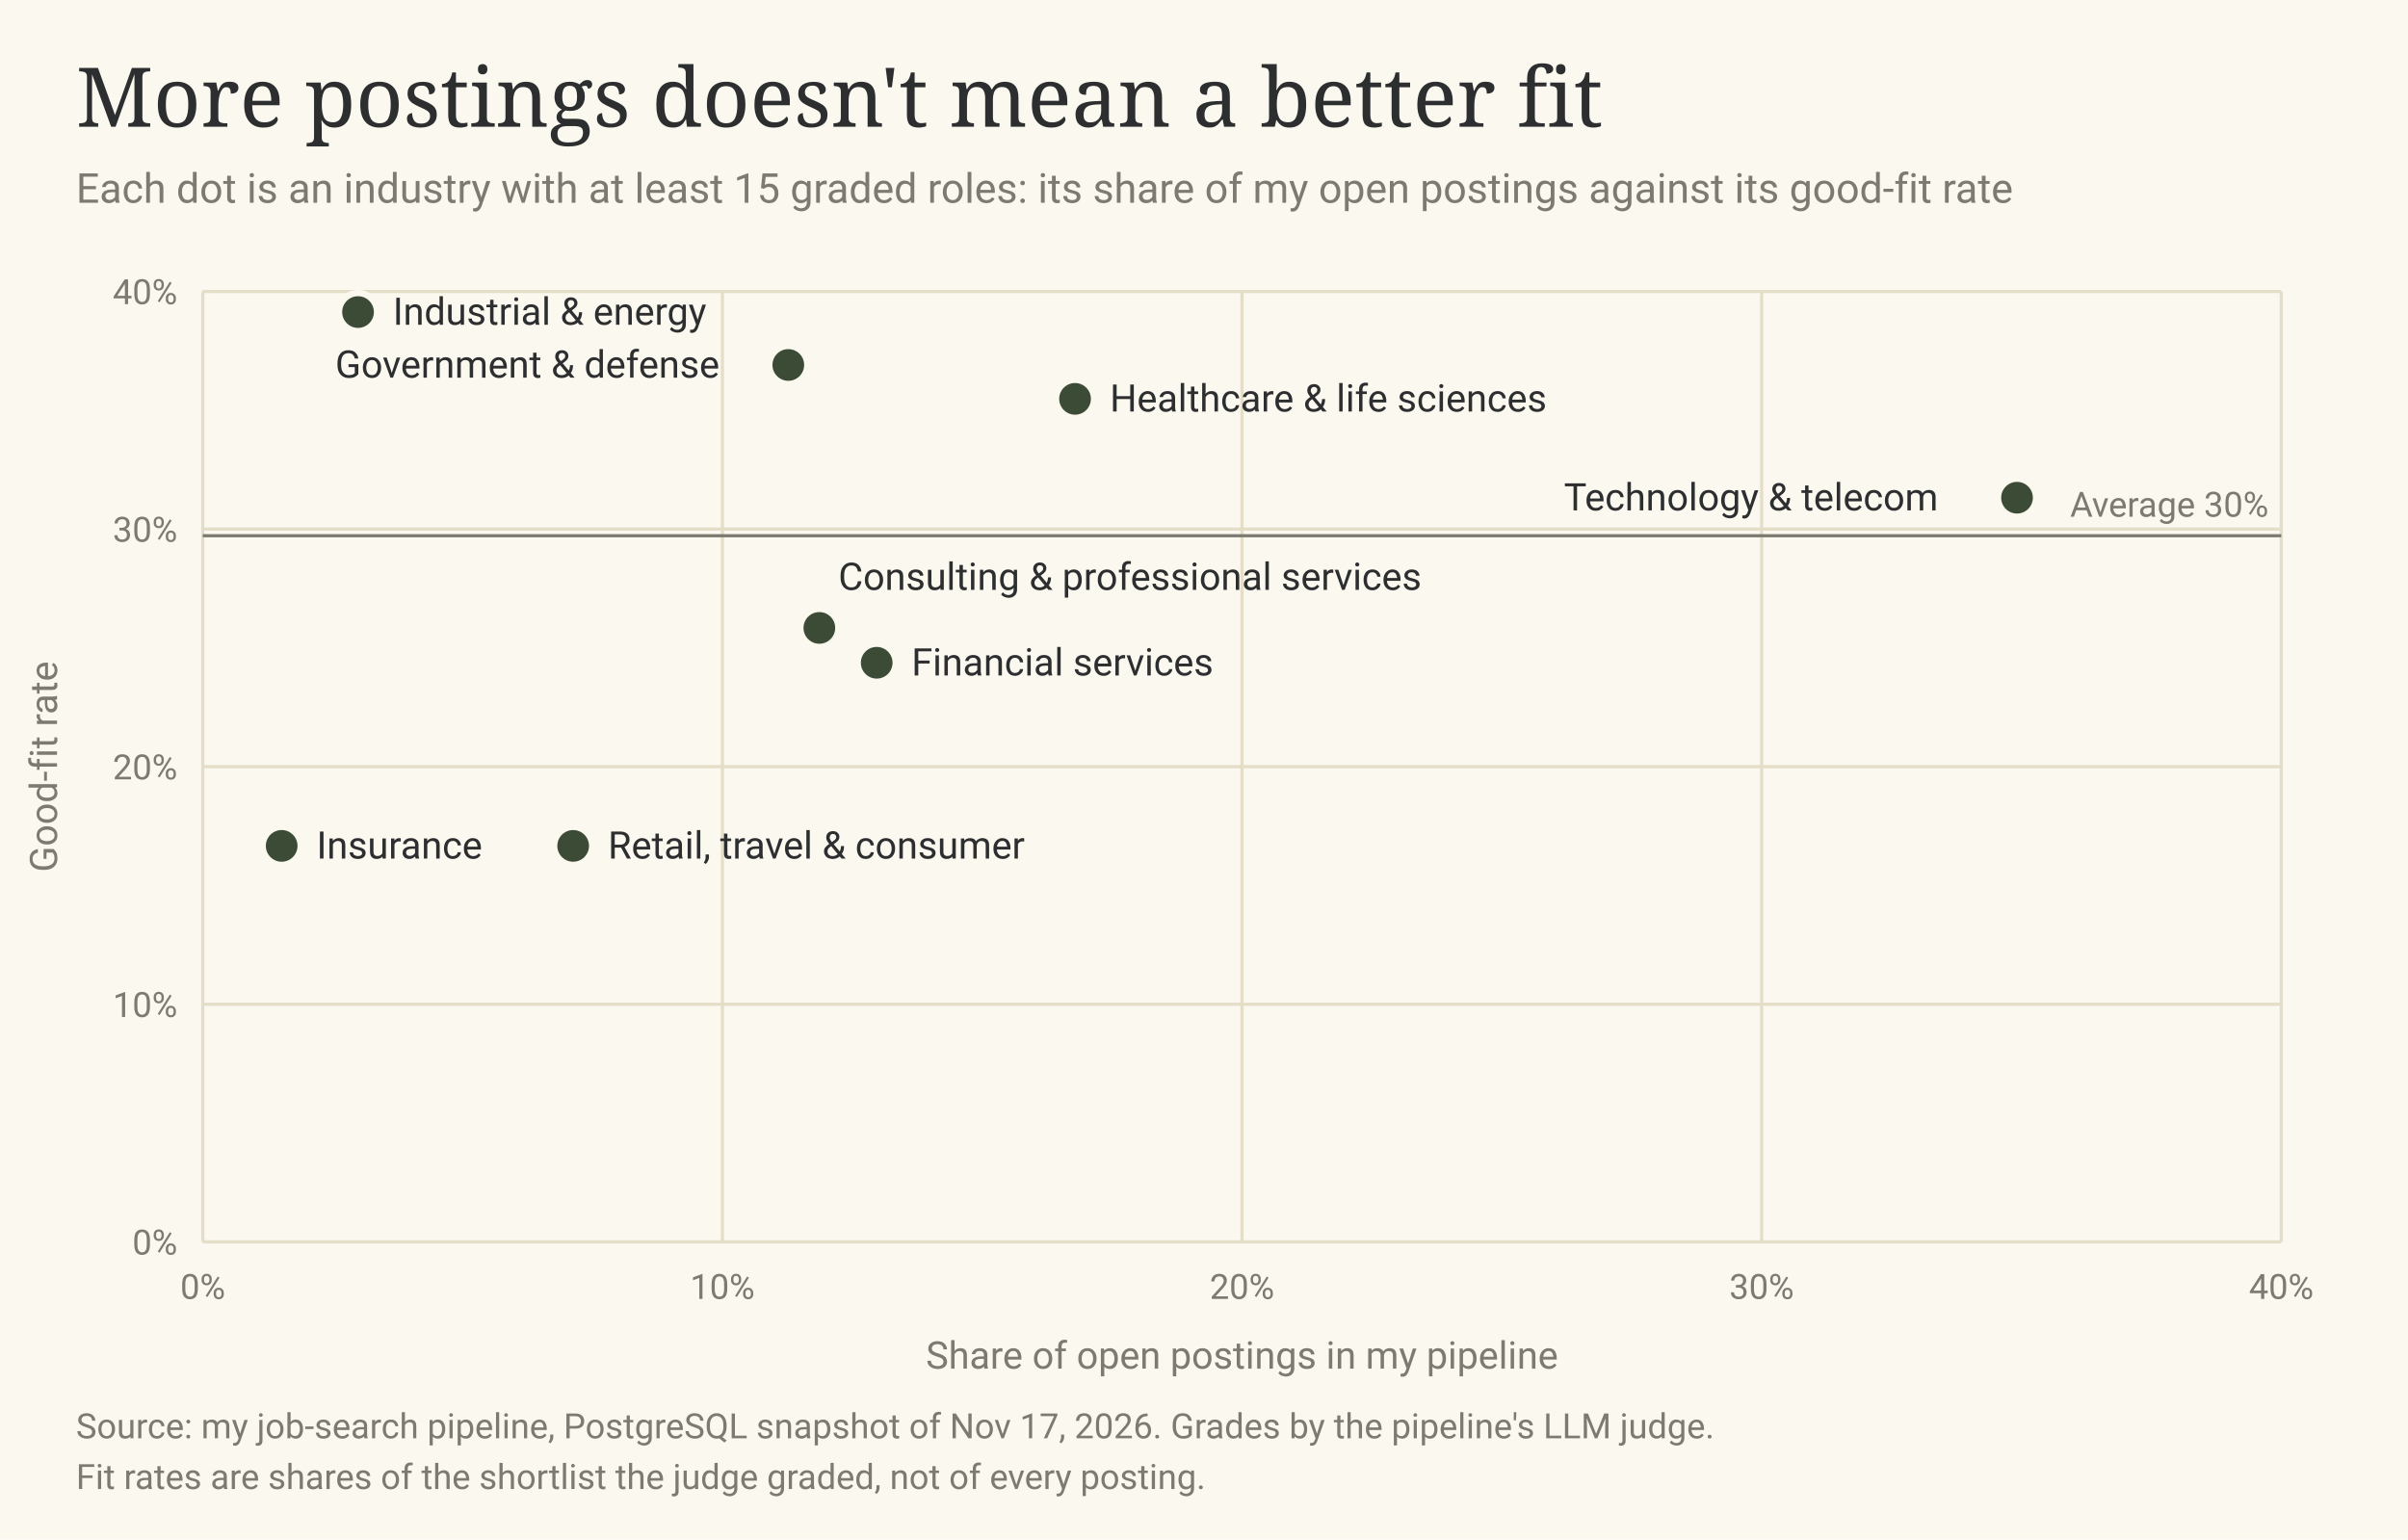
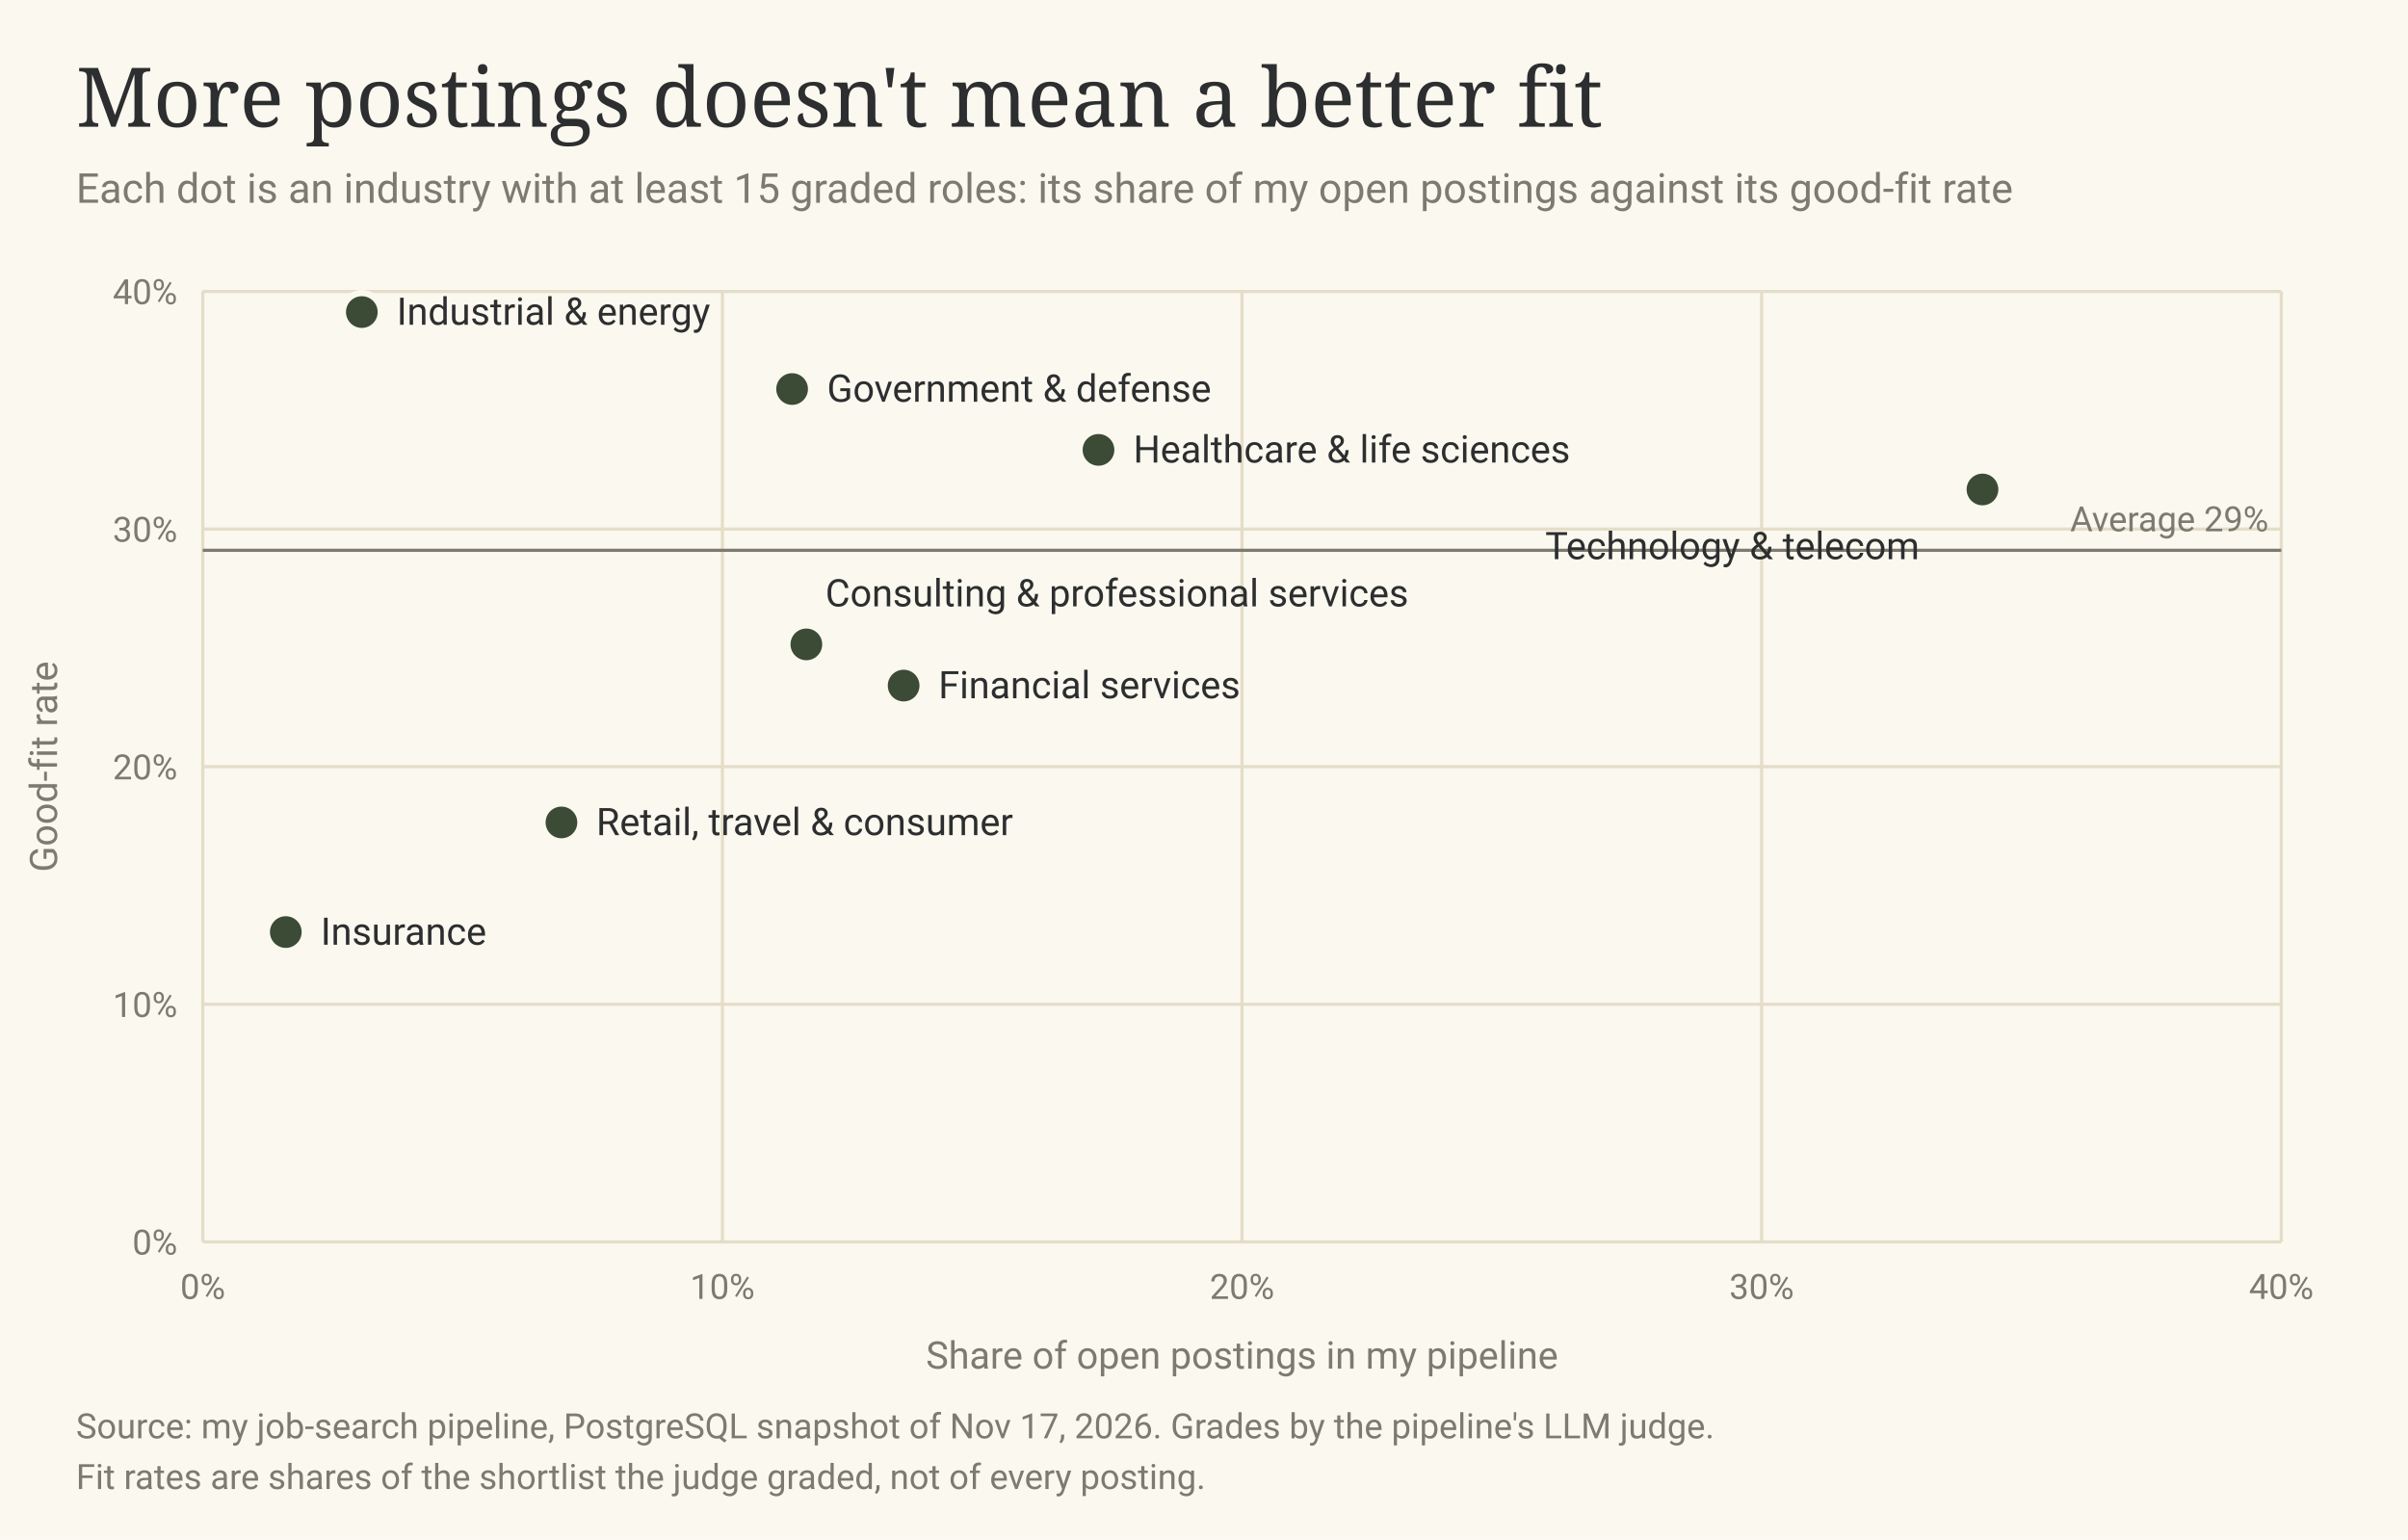
<svg xmlns="http://www.w3.org/2000/svg" viewBox="0 0 760 486" width="760" height="486" role="img" aria-labelledby="t d">
  <rect width="760" height="486" fill="#fbf8ef" />
  <text x="24" y="40" font-family="'Instrument Serif', 'Iowan Old Style', Georgia, serif" font-size="26" fill="#2c2e2f">More postings doesn't mean a better fit</text>
  <text x="24" y="64" font-family="-apple-system, BlinkMacSystemFont, 'Segoe UI', Roboto, Inter, sans-serif" font-size="13" fill="#7c7a71">Each dot is an industry with at least 15 graded roles: its share of my open postings against its good-fit rate</text>
  <line x1="64.0" y1="92" x2="64.0" y2="392" stroke="#e4ddc8" stroke-width="1" />
  <text x="64.0" y="410" text-anchor="middle" font-family="-apple-system, BlinkMacSystemFont, 'Segoe UI', Roboto, Inter, sans-serif" font-size="11" fill="#7c7a71">0%</text>
  <line x1="228.0" y1="92" x2="228.0" y2="392" stroke="#e4ddc8" stroke-width="1" />
  <text x="228.0" y="410" text-anchor="middle" font-family="-apple-system, BlinkMacSystemFont, 'Segoe UI', Roboto, Inter, sans-serif" font-size="11" fill="#7c7a71">10%</text>
  <line x1="392.0" y1="92" x2="392.0" y2="392" stroke="#e4ddc8" stroke-width="1" />
  <text x="392.0" y="410" text-anchor="middle" font-family="-apple-system, BlinkMacSystemFont, 'Segoe UI', Roboto, Inter, sans-serif" font-size="11" fill="#7c7a71">20%</text>
  <line x1="556.0" y1="92" x2="556.0" y2="392" stroke="#e4ddc8" stroke-width="1" />
  <text x="556.0" y="410" text-anchor="middle" font-family="-apple-system, BlinkMacSystemFont, 'Segoe UI', Roboto, Inter, sans-serif" font-size="11" fill="#7c7a71">30%</text>
  <line x1="720.0" y1="92" x2="720.0" y2="392" stroke="#e4ddc8" stroke-width="1" />
  <text x="720.0" y="410" text-anchor="middle" font-family="-apple-system, BlinkMacSystemFont, 'Segoe UI', Roboto, Inter, sans-serif" font-size="11" fill="#7c7a71">40%</text>
  <line x1="64" y1="392.0" x2="720" y2="392.0" stroke="#e4ddc8" stroke-width="1" />
  <text x="56" y="396.0" text-anchor="end" font-family="-apple-system, BlinkMacSystemFont, 'Segoe UI', Roboto, Inter, sans-serif" font-size="11" fill="#7c7a71">0%</text>
  <line x1="64" y1="317.0" x2="720" y2="317.0" stroke="#e4ddc8" stroke-width="1" />
  <text x="56" y="321.0" text-anchor="end" font-family="-apple-system, BlinkMacSystemFont, 'Segoe UI', Roboto, Inter, sans-serif" font-size="11" fill="#7c7a71">10%</text>
  <line x1="64" y1="242.0" x2="720" y2="242.0" stroke="#e4ddc8" stroke-width="1" />
  <text x="56" y="246.0" text-anchor="end" font-family="-apple-system, BlinkMacSystemFont, 'Segoe UI', Roboto, Inter, sans-serif" font-size="11" fill="#7c7a71">20%</text>
  <line x1="64" y1="167.0" x2="720" y2="167.0" stroke="#e4ddc8" stroke-width="1" />
  <text x="56" y="171.0" text-anchor="end" font-family="-apple-system, BlinkMacSystemFont, 'Segoe UI', Roboto, Inter, sans-serif" font-size="11" fill="#7c7a71">30%</text>
  <line x1="64" y1="92.0" x2="720" y2="92.0" stroke="#e4ddc8" stroke-width="1" />
  <text x="56" y="96.0" text-anchor="end" font-family="-apple-system, BlinkMacSystemFont, 'Segoe UI', Roboto, Inter, sans-serif" font-size="11" fill="#7c7a71">40%</text>
  <text x="392.0" y="432" text-anchor="middle" font-family="-apple-system, BlinkMacSystemFont, 'Segoe UI', Roboto, Inter, sans-serif" font-size="12" fill="#7c7a71">Share of open postings in my pipeline</text>
  <text transform="translate(18 242.0) rotate(-90)" text-anchor="middle" font-family="-apple-system, BlinkMacSystemFont, 'Segoe UI', Roboto, Inter, sans-serif" font-size="12" fill="#7c7a71">Good-fit rate</text>
-   <line x1="64" y1="169.1" x2="720" y2="169.1" stroke="#7c7a71" stroke-width="1" />
-   <text x="716" y="163.1" text-anchor="end" font-family="-apple-system, BlinkMacSystemFont, 'Segoe UI', Roboto, Inter, sans-serif" font-size="11" fill="#7c7a71">Average 30%</text>
+   <line x1="64" y1="173.7" x2="720" y2="173.7" stroke="#7c7a71" stroke-width="1" />
+   <text x="716" y="167.7" text-anchor="end" font-family="-apple-system, BlinkMacSystemFont, 'Segoe UI', Roboto, Inter, sans-serif" font-size="11" fill="#7c7a71">Average 29%</text>
  <g>
-     <circle cx="113.0" cy="98.5" r="6" fill="#3b4b35" stroke="#fbf8ef" stroke-width="2" />
-     <text x="124.0" y="102.5" font-family="-apple-system, BlinkMacSystemFont, 'Segoe UI', Roboto, Inter, sans-serif" font-size="12" fill="#2c2e2f">Industrial &amp; energy</text>
+     <circle cx="114.2" cy="98.5" r="6" fill="#3b4b35" stroke="#fbf8ef" stroke-width="2" />
+     <text x="125.2" y="102.5" font-family="-apple-system, BlinkMacSystemFont, 'Segoe UI', Roboto, Inter, sans-serif" font-size="12" fill="#2c2e2f">Industrial &amp; energy</text>
  </g>
  <g>
-     <circle cx="248.8" cy="115.2" r="6" fill="#3b4b35" stroke="#fbf8ef" stroke-width="2" />
-     <text x="105.8" y="119.2" font-family="-apple-system, BlinkMacSystemFont, 'Segoe UI', Roboto, Inter, sans-serif" font-size="12" fill="#2c2e2f">Government &amp; defense</text>
+     <circle cx="250.0" cy="122.8" r="6" fill="#3b4b35" stroke="#fbf8ef" stroke-width="2" />
+     <text x="261.0" y="126.8" font-family="-apple-system, BlinkMacSystemFont, 'Segoe UI', Roboto, Inter, sans-serif" font-size="12" fill="#2c2e2f">Government &amp; defense</text>
  </g>
  <g>
-     <circle cx="339.3" cy="125.9" r="6" fill="#3b4b35" stroke="#fbf8ef" stroke-width="2" />
-     <text x="350.3" y="129.9" font-family="-apple-system, BlinkMacSystemFont, 'Segoe UI', Roboto, Inter, sans-serif" font-size="12" fill="#2c2e2f">Healthcare &amp; life sciences</text>
+     <circle cx="346.7" cy="142.0" r="6" fill="#3b4b35" stroke="#fbf8ef" stroke-width="2" />
+     <text x="357.7" y="146.0" font-family="-apple-system, BlinkMacSystemFont, 'Segoe UI', Roboto, Inter, sans-serif" font-size="12" fill="#2c2e2f">Healthcare &amp; life sciences</text>
  </g>
  <g>
-     <circle cx="636.6" cy="157.1" r="6" fill="#3b4b35" stroke="#fbf8ef" stroke-width="2" />
-     <text x="493.6" y="161.1" font-family="-apple-system, BlinkMacSystemFont, 'Segoe UI', Roboto, Inter, sans-serif" font-size="12" fill="#2c2e2f">Technology &amp; telecom</text>
+     <circle cx="625.7" cy="154.5" r="6" fill="#3b4b35" stroke="#fbf8ef" stroke-width="2" />
+     <text x="487.7" y="176.5" font-family="-apple-system, BlinkMacSystemFont, 'Segoe UI', Roboto, Inter, sans-serif" font-size="12" fill="#2c2e2f">Technology &amp; telecom</text>
  </g>
  <g>
-     <circle cx="258.6" cy="198.2" r="6" fill="#3b4b35" stroke="#fbf8ef" stroke-width="2" />
-     <text x="264.6" y="186.2" font-family="-apple-system, BlinkMacSystemFont, 'Segoe UI', Roboto, Inter, sans-serif" font-size="12" fill="#2c2e2f">Consulting &amp; professional services</text>
+     <circle cx="254.5" cy="203.4" r="6" fill="#3b4b35" stroke="#fbf8ef" stroke-width="2" />
+     <text x="260.5" y="191.4" font-family="-apple-system, BlinkMacSystemFont, 'Segoe UI', Roboto, Inter, sans-serif" font-size="12" fill="#2c2e2f">Consulting &amp; professional services</text>
  </g>
  <g>
-     <circle cx="276.7" cy="209.2" r="6" fill="#3b4b35" stroke="#fbf8ef" stroke-width="2" />
-     <text x="287.7" y="213.2" font-family="-apple-system, BlinkMacSystemFont, 'Segoe UI', Roboto, Inter, sans-serif" font-size="12" fill="#2c2e2f">Financial services</text>
+     <circle cx="285.2" cy="216.4" r="6" fill="#3b4b35" stroke="#fbf8ef" stroke-width="2" />
+     <text x="296.2" y="220.4" font-family="-apple-system, BlinkMacSystemFont, 'Segoe UI', Roboto, Inter, sans-serif" font-size="12" fill="#2c2e2f">Financial services</text>
  </g>
  <g>
-     <circle cx="88.9" cy="267.0" r="6" fill="#3b4b35" stroke="#fbf8ef" stroke-width="2" />
-     <text x="99.9" y="271.0" font-family="-apple-system, BlinkMacSystemFont, 'Segoe UI', Roboto, Inter, sans-serif" font-size="12" fill="#2c2e2f">Insurance</text>
+     <circle cx="177.2" cy="259.6" r="6" fill="#3b4b35" stroke="#fbf8ef" stroke-width="2" />
+     <text x="188.2" y="263.6" font-family="-apple-system, BlinkMacSystemFont, 'Segoe UI', Roboto, Inter, sans-serif" font-size="12" fill="#2c2e2f">Retail, travel &amp; consumer</text>
  </g>
  <g>
-     <circle cx="180.9" cy="267.0" r="6" fill="#3b4b35" stroke="#fbf8ef" stroke-width="2" />
-     <text x="191.9" y="271.0" font-family="-apple-system, BlinkMacSystemFont, 'Segoe UI', Roboto, Inter, sans-serif" font-size="12" fill="#2c2e2f">Retail, travel &amp; consumer</text>
+     <circle cx="90.2" cy="294.2" r="6" fill="#3b4b35" stroke="#fbf8ef" stroke-width="2" />
+     <text x="101.2" y="298.2" font-family="-apple-system, BlinkMacSystemFont, 'Segoe UI', Roboto, Inter, sans-serif" font-size="12" fill="#2c2e2f">Insurance</text>
  </g>
  <text x="24" y="454" font-family="-apple-system, BlinkMacSystemFont, 'Segoe UI', Roboto, Inter, sans-serif" font-size="11" fill="#7c7a71">Source: my job-search pipeline, PostgreSQL snapshot of Nov 17, 2026. Grades by the pipeline's LLM judge.</text>
  <text x="24" y="470" font-family="-apple-system, BlinkMacSystemFont, 'Segoe UI', Roboto, Inter, sans-serif" font-size="11" fill="#7c7a71">Fit rates are shares of the shortlist the judge graded, not of every posting.</text>
</svg>
